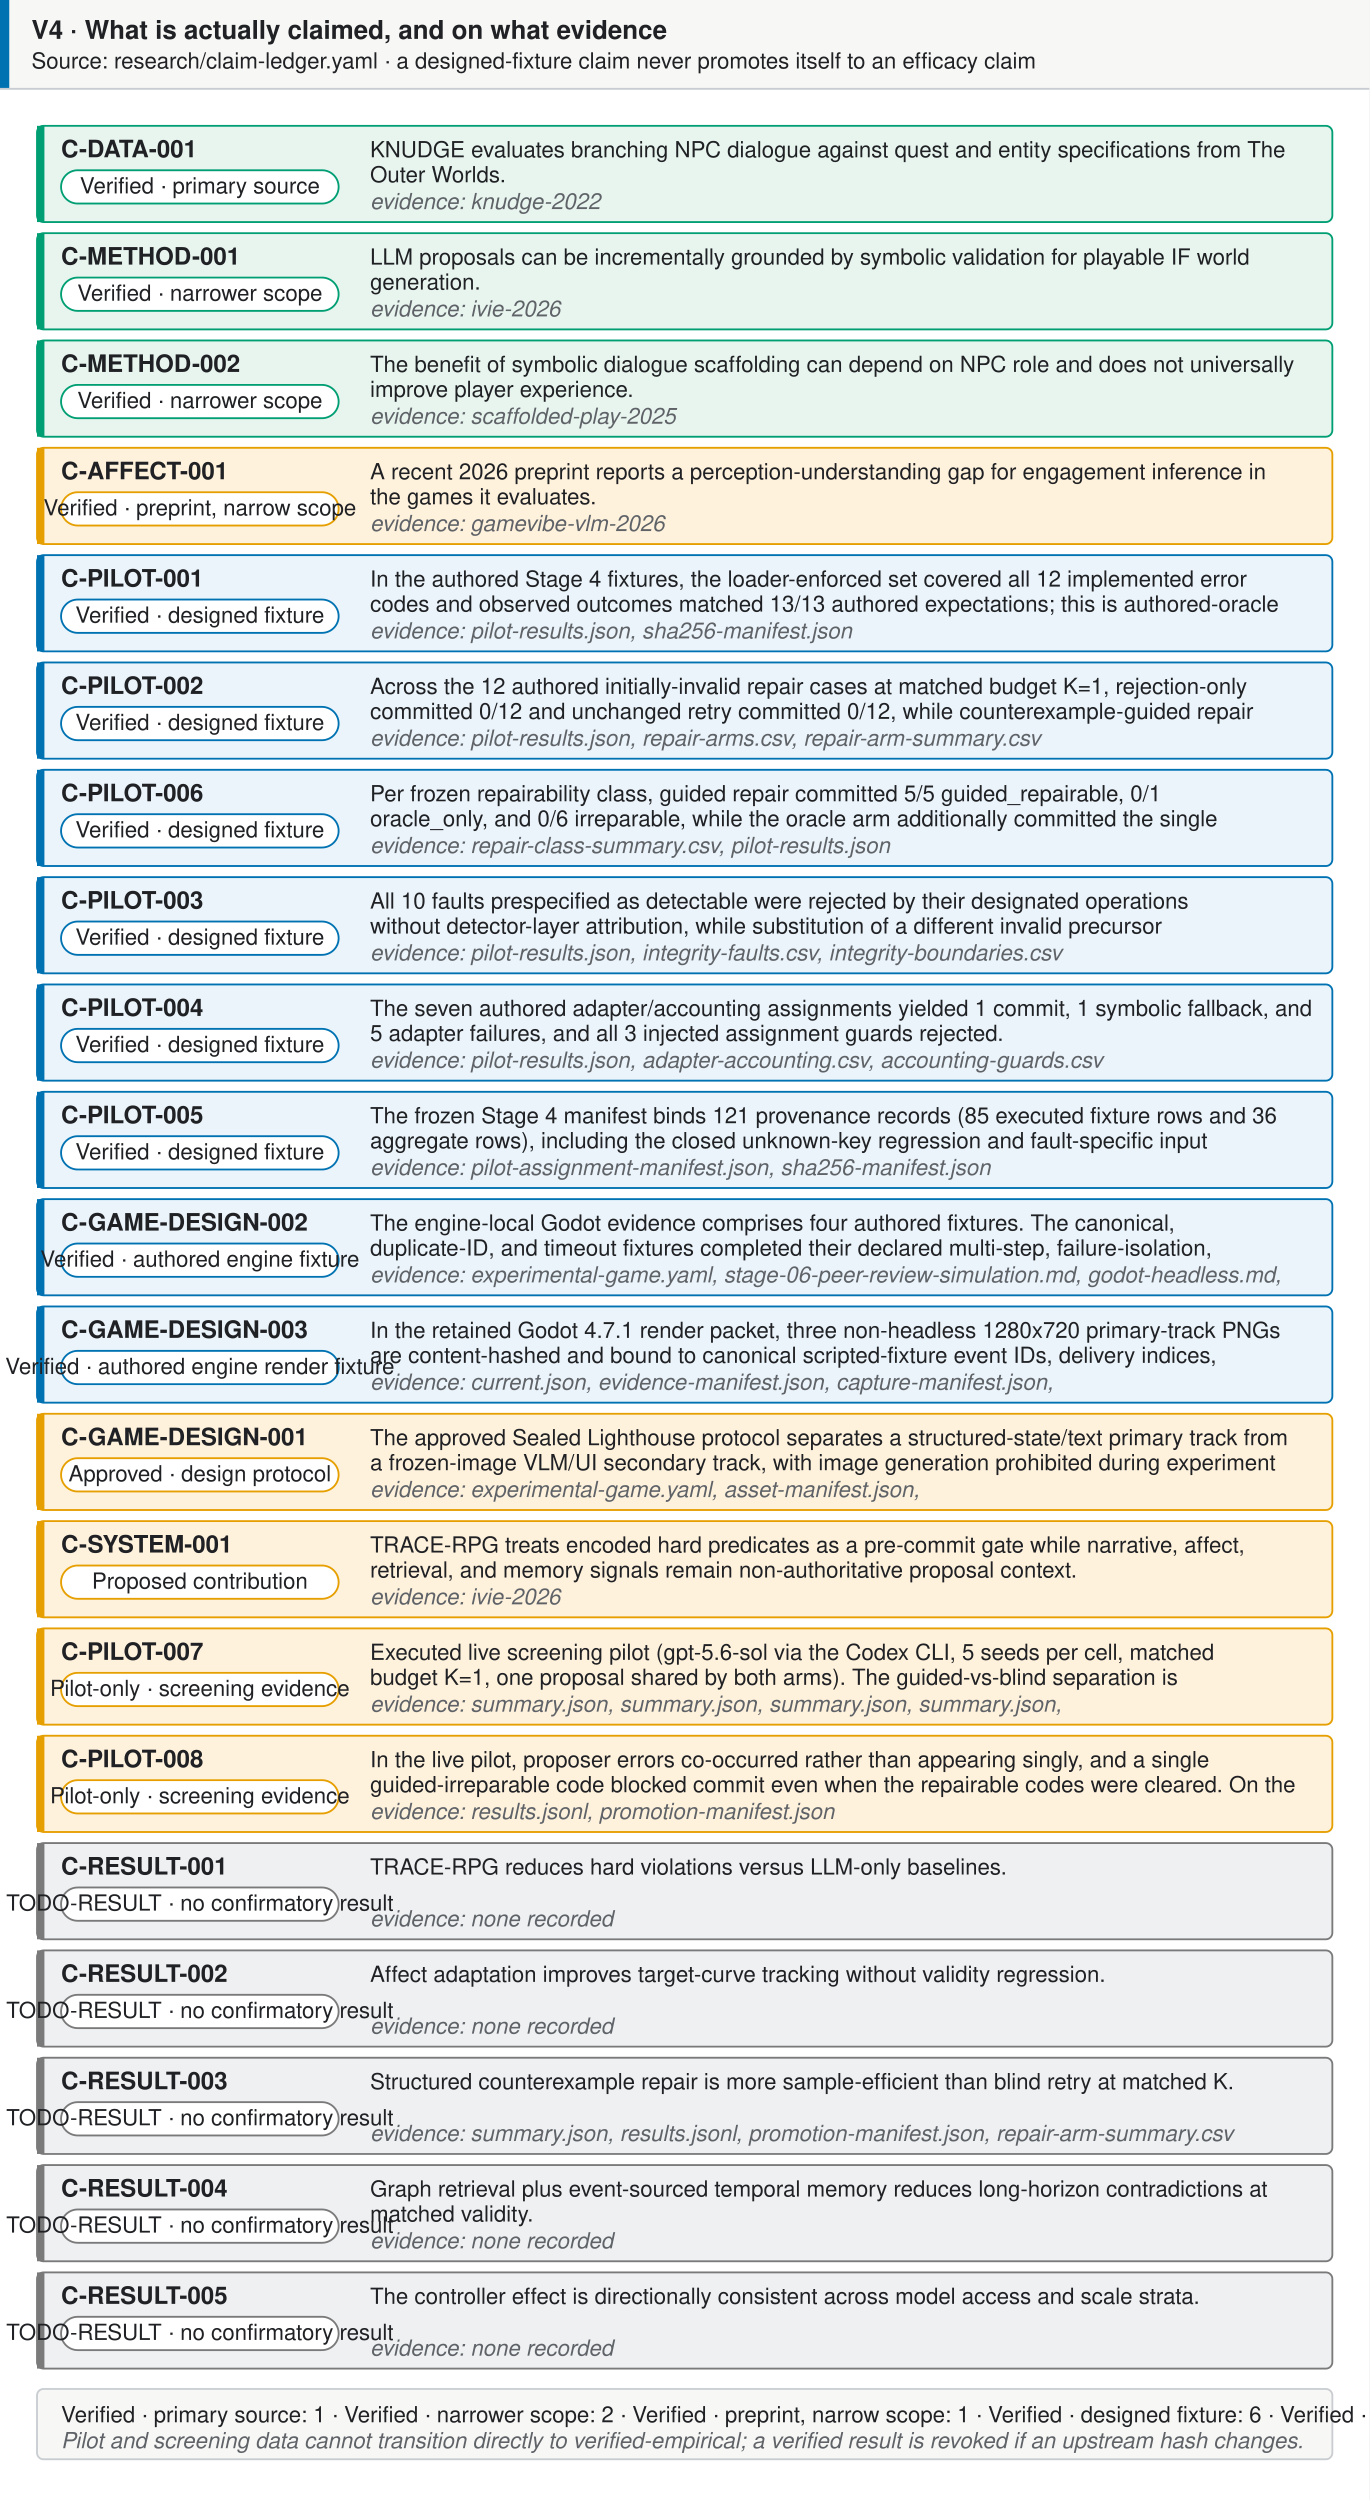
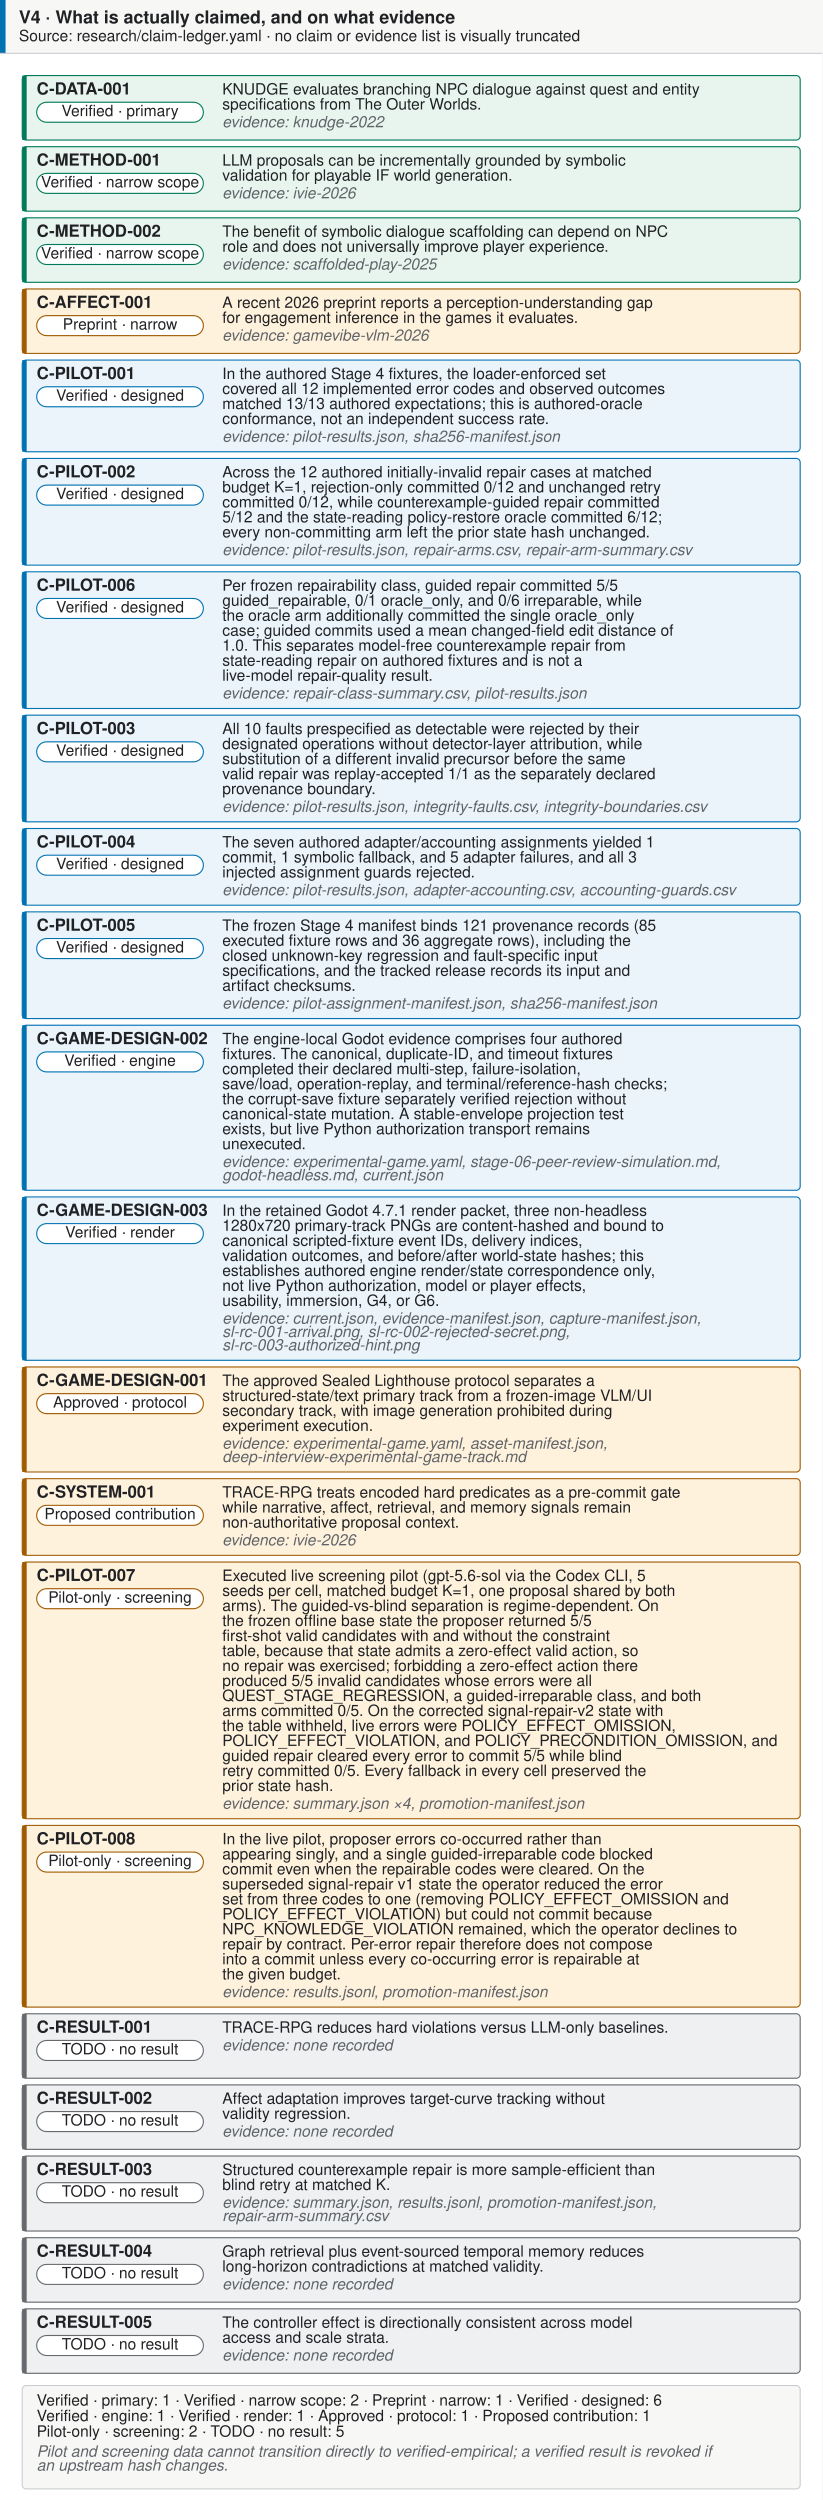
- <svg xmlns="http://www.w3.org/2000/svg" width="1480" height="2702" viewBox="0 0 1480 2702" role="img" aria-labelledby="svg-title svg-desc">
+ <svg xmlns="http://www.w3.org/2000/svg" width="1480" height="4499" viewBox="0 0 1480 4499" role="img" aria-labelledby="svg-title svg-desc">
  <defs>
    <marker id="arrow-blue" markerWidth="10" markerHeight="10" refX="8" refY="3" orient="auto" markerUnits="strokeWidth">
      <path d="M0,0 L0,6 L9,3 z" fill="#0072B2" />
    </marker>
    <marker id="arrow-orange" markerWidth="10" markerHeight="10" refX="8" refY="3" orient="auto" markerUnits="strokeWidth">
-       <path d="M0,0 L0,6 L9,3 z" fill="#E69F00" />
+       <path d="M0,0 L0,6 L9,3 z" fill="#A05A00" />
    </marker>
    <marker id="arrow-green" markerWidth="10" markerHeight="10" refX="8" refY="3" orient="auto" markerUnits="strokeWidth">
-       <path d="M0,0 L0,6 L9,3 z" fill="#009E73" />
+       <path d="M0,0 L0,6 L9,3 z" fill="#007A59" />
    </marker>
    <marker id="arrow-gray" markerWidth="10" markerHeight="10" refX="8" refY="3" orient="auto" markerUnits="strokeWidth">
-       <path d="M0,0 L0,6 L9,3 z" fill="#7A7A7A" />
+       <path d="M0,0 L0,6 L9,3 z" fill="#666A6D" />
    </marker>
    <style>
      text { font-family: Helvetica, Arial, sans-serif; fill: #202124; }
-       .section { font-size: 28px; font-weight: 700; }
-       .box-title { font-size: 26px; font-weight: 700; }
-       .body { font-size: 25px; font-weight: 400; }
-       .small { font-size: 24px; font-weight: 400; }
-       .note { font-size: 24px; font-style: italic; fill: #5F6368; }
-       .arrow-label { font-size: 24px; font-weight: 700; }
+       .section { font-size: 32px; font-weight: 700; }
+       .box-title { font-size: 30px; font-weight: 700; }
+       .body { font-size: 29px; font-weight: 400; }
+       .small { font-size: 28px; font-weight: 400; }
+       .note { font-size: 28px; font-style: italic; fill: #5F6368; }
+       .arrow-label { font-size: 28px; font-weight: 700; }
    </style>
  </defs>
-   <rect x="0" y="0" width="1480" height="2702" fill="#FFFFFF" />
+   <rect x="0" y="0" width="1480" height="4499" fill="#FFFFFF" />
  <rect x="0" y="0" width="1480" height="96" rx="0" fill="#F7F7F5" stroke="#C9CDD1" stroke-width="0" />
  <rect x="0" y="0" width="10" height="96" fill="#0072B2" />
  <text x="34" y="42" class="section" text-anchor="start">V4 · What is actually claimed, and on what evidence</text>
-   <text x="34" y="74" class="small" text-anchor="start" fill="#5F6368">Source: research/claim-ledger.yaml   ·   a designed-fixture claim never promotes itself to an efficacy claim</text>
+   <text x="34" y="74" class="small" text-anchor="start" fill="#5F6368">Source: research/claim-ledger.yaml   ·   no claim or evidence list is visually truncated</text>
  <line class="connector" x1="0" y1="96" x2="1480" y2="96" stroke="#C9CDD1" stroke-width="2" fill="none" />
-   <rect x="40" y="136" width="1400" height="104" rx="7" fill="#E8F5EF" stroke="#009E73" stroke-width="2" />
-   <rect x="40" y="136" width="8" height="104" fill="#009E73" />
+   <rect x="40" y="136" width="1400" height="116" rx="7" fill="#E8F5EF" stroke="#007A59" stroke-width="2" />
+   <rect x="40" y="136" width="8" height="116" fill="#007A59" />
  <text x="66" y="170" class="box-title" text-anchor="start">C-DATA-001</text>
-   <rect x="66" y="184" width="300" height="36" rx="18" fill="#FFFFFF" stroke="#009E73" stroke-width="2" />
-   <text x="216" y="209" class="small" text-anchor="middle">Verified · primary source</text>
-   <text x="400" y="170" class="small" text-anchor="start">KNUDGE evaluates branching NPC dialogue against quest and entity specifications from The</text>
-   <text x="400" y="197" class="small" text-anchor="start">Outer Worlds.</text>
-   <text x="400" y="226" class="note" text-anchor="start">evidence: knudge-2022</text>
-   <rect x="40" y="252" width="1400" height="104" rx="7" fill="#E8F5EF" stroke="#009E73" stroke-width="2" />
-   <rect x="40" y="252" width="8" height="104" fill="#009E73" />
-   <text x="66" y="286" class="box-title" text-anchor="start">C-METHOD-001</text>
-   <rect x="66" y="300" width="300" height="36" rx="18" fill="#FFFFFF" stroke="#009E73" stroke-width="2" />
-   <text x="216" y="325" class="small" text-anchor="middle">Verified · narrower scope</text>
-   <text x="400" y="286" class="small" text-anchor="start">LLM proposals can be incrementally grounded by symbolic validation for playable IF world</text>
-   <text x="400" y="313" class="small" text-anchor="start">generation.</text>
-   <text x="400" y="342" class="note" text-anchor="start">evidence: ivie-2026</text>
-   <rect x="40" y="368" width="1400" height="104" rx="7" fill="#E8F5EF" stroke="#009E73" stroke-width="2" />
-   <rect x="40" y="368" width="8" height="104" fill="#009E73" />
-   <text x="66" y="402" class="box-title" text-anchor="start">C-METHOD-002</text>
-   <rect x="66" y="416" width="300" height="36" rx="18" fill="#FFFFFF" stroke="#009E73" stroke-width="2" />
-   <text x="216" y="441" class="small" text-anchor="middle">Verified · narrower scope</text>
-   <text x="400" y="402" class="small" text-anchor="start">The benefit of symbolic dialogue scaffolding can depend on NPC role and does not universally</text>
-   <text x="400" y="429" class="small" text-anchor="start">improve player experience.</text>
-   <text x="400" y="458" class="note" text-anchor="start">evidence: scaffolded-play-2025</text>
-   <rect x="40" y="484" width="1400" height="104" rx="7" fill="#FFF2DD" stroke="#E69F00" stroke-width="2" />
-   <rect x="40" y="484" width="8" height="104" fill="#E69F00" />
-   <text x="66" y="518" class="box-title" text-anchor="start">C-AFFECT-001</text>
-   <rect x="66" y="532" width="300" height="36" rx="18" fill="#FFFFFF" stroke="#E69F00" stroke-width="2" />
-   <text x="216" y="557" class="small" text-anchor="middle">Verified · preprint, narrow scope</text>
-   <text x="400" y="518" class="small" text-anchor="start">A recent 2026 preprint reports a perception-understanding gap for engagement inference in</text>
-   <text x="400" y="545" class="small" text-anchor="start">the games it evaluates.</text>
-   <text x="400" y="574" class="note" text-anchor="start">evidence: gamevibe-vlm-2026</text>
-   <rect x="40" y="600" width="1400" height="104" rx="7" fill="#EAF4FA" stroke="#0072B2" stroke-width="2" />
-   <rect x="40" y="600" width="8" height="104" fill="#0072B2" />
-   <text x="66" y="634" class="box-title" text-anchor="start">C-PILOT-001</text>
-   <rect x="66" y="648" width="300" height="36" rx="18" fill="#FFFFFF" stroke="#0072B2" stroke-width="2" />
-   <text x="216" y="673" class="small" text-anchor="middle">Verified · designed fixture</text>
-   <text x="400" y="634" class="small" text-anchor="start">In the authored Stage 4 fixtures, the loader-enforced set covered all 12 implemented error</text>
-   <text x="400" y="661" class="small" text-anchor="start">codes and observed outcomes matched 13/13 authored expectations; this is authored-oracle</text>
-   <text x="400" y="690" class="note" text-anchor="start">evidence: pilot-results.json, sha256-manifest.json</text>
-   <rect x="40" y="716" width="1400" height="104" rx="7" fill="#EAF4FA" stroke="#0072B2" stroke-width="2" />
-   <rect x="40" y="716" width="8" height="104" fill="#0072B2" />
-   <text x="66" y="750" class="box-title" text-anchor="start">C-PILOT-002</text>
-   <rect x="66" y="764" width="300" height="36" rx="18" fill="#FFFFFF" stroke="#0072B2" stroke-width="2" />
-   <text x="216" y="789" class="small" text-anchor="middle">Verified · designed fixture</text>
-   <text x="400" y="750" class="small" text-anchor="start">Across the 12 authored initially-invalid repair cases at matched budget K=1, rejection-only</text>
-   <text x="400" y="777" class="small" text-anchor="start">committed 0/12 and unchanged retry committed 0/12, while counterexample-guided repair</text>
-   <text x="400" y="806" class="note" text-anchor="start">evidence: pilot-results.json, repair-arms.csv, repair-arm-summary.csv</text>
-   <rect x="40" y="832" width="1400" height="104" rx="7" fill="#EAF4FA" stroke="#0072B2" stroke-width="2" />
-   <rect x="40" y="832" width="8" height="104" fill="#0072B2" />
-   <text x="66" y="866" class="box-title" text-anchor="start">C-PILOT-006</text>
-   <rect x="66" y="880" width="300" height="36" rx="18" fill="#FFFFFF" stroke="#0072B2" stroke-width="2" />
-   <text x="216" y="905" class="small" text-anchor="middle">Verified · designed fixture</text>
-   <text x="400" y="866" class="small" text-anchor="start">Per frozen repairability class, guided repair committed 5/5 guided_repairable, 0/1</text>
-   <text x="400" y="893" class="small" text-anchor="start">oracle_only, and 0/6 irreparable, while the oracle arm additionally committed the single</text>
-   <text x="400" y="922" class="note" text-anchor="start">evidence: repair-class-summary.csv, pilot-results.json</text>
-   <rect x="40" y="948" width="1400" height="104" rx="7" fill="#EAF4FA" stroke="#0072B2" stroke-width="2" />
-   <rect x="40" y="948" width="8" height="104" fill="#0072B2" />
-   <text x="66" y="982" class="box-title" text-anchor="start">C-PILOT-003</text>
-   <rect x="66" y="996" width="300" height="36" rx="18" fill="#FFFFFF" stroke="#0072B2" stroke-width="2" />
-   <text x="216" y="1021" class="small" text-anchor="middle">Verified · designed fixture</text>
-   <text x="400" y="982" class="small" text-anchor="start">All 10 faults prespecified as detectable were rejected by their designated operations</text>
-   <text x="400" y="1009" class="small" text-anchor="start">without detector-layer attribution, while substitution of a different invalid precursor</text>
-   <text x="400" y="1038" class="note" text-anchor="start">evidence: pilot-results.json, integrity-faults.csv, integrity-boundaries.csv</text>
-   <rect x="40" y="1064" width="1400" height="104" rx="7" fill="#EAF4FA" stroke="#0072B2" stroke-width="2" />
-   <rect x="40" y="1064" width="8" height="104" fill="#0072B2" />
-   <text x="66" y="1098" class="box-title" text-anchor="start">C-PILOT-004</text>
-   <rect x="66" y="1112" width="300" height="36" rx="18" fill="#FFFFFF" stroke="#0072B2" stroke-width="2" />
-   <text x="216" y="1137" class="small" text-anchor="middle">Verified · designed fixture</text>
-   <text x="400" y="1098" class="small" text-anchor="start">The seven authored adapter/accounting assignments yielded 1 commit, 1 symbolic fallback, and</text>
-   <text x="400" y="1125" class="small" text-anchor="start">5 adapter failures, and all 3 injected assignment guards rejected.</text>
-   <text x="400" y="1154" class="note" text-anchor="start">evidence: pilot-results.json, adapter-accounting.csv, accounting-guards.csv</text>
-   <rect x="40" y="1180" width="1400" height="104" rx="7" fill="#EAF4FA" stroke="#0072B2" stroke-width="2" />
-   <rect x="40" y="1180" width="8" height="104" fill="#0072B2" />
-   <text x="66" y="1214" class="box-title" text-anchor="start">C-PILOT-005</text>
-   <rect x="66" y="1228" width="300" height="36" rx="18" fill="#FFFFFF" stroke="#0072B2" stroke-width="2" />
-   <text x="216" y="1253" class="small" text-anchor="middle">Verified · designed fixture</text>
-   <text x="400" y="1214" class="small" text-anchor="start">The frozen Stage 4 manifest binds 121 provenance records (85 executed fixture rows and 36</text>
-   <text x="400" y="1241" class="small" text-anchor="start">aggregate rows), including the closed unknown-key regression and fault-specific input</text>
-   <text x="400" y="1270" class="note" text-anchor="start">evidence: pilot-assignment-manifest.json, sha256-manifest.json</text>
-   <rect x="40" y="1296" width="1400" height="104" rx="7" fill="#EAF4FA" stroke="#0072B2" stroke-width="2" />
-   <rect x="40" y="1296" width="8" height="104" fill="#0072B2" />
-   <text x="66" y="1330" class="box-title" text-anchor="start">C-GAME-DESIGN-002</text>
-   <rect x="66" y="1344" width="300" height="36" rx="18" fill="#FFFFFF" stroke="#0072B2" stroke-width="2" />
-   <text x="216" y="1369" class="small" text-anchor="middle">Verified · authored engine fixture</text>
-   <text x="400" y="1330" class="small" text-anchor="start">The engine-local Godot evidence comprises four authored fixtures. The canonical,</text>
-   <text x="400" y="1357" class="small" text-anchor="start">duplicate-ID, and timeout fixtures completed their declared multi-step, failure-isolation,</text>
-   <text x="400" y="1386" class="note" text-anchor="start">evidence: experimental-game.yaml, stage-06-peer-review-simulation.md, godot-headless.md,</text>
-   <rect x="40" y="1412" width="1400" height="104" rx="7" fill="#EAF4FA" stroke="#0072B2" stroke-width="2" />
-   <rect x="40" y="1412" width="8" height="104" fill="#0072B2" />
-   <text x="66" y="1446" class="box-title" text-anchor="start">C-GAME-DESIGN-003</text>
-   <rect x="66" y="1460" width="300" height="36" rx="18" fill="#FFFFFF" stroke="#0072B2" stroke-width="2" />
-   <text x="216" y="1485" class="small" text-anchor="middle">Verified · authored engine render fixture</text>
-   <text x="400" y="1446" class="small" text-anchor="start">In the retained Godot 4.7.1 render packet, three non-headless 1280x720 primary-track PNGs</text>
-   <text x="400" y="1473" class="small" text-anchor="start">are content-hashed and bound to canonical scripted-fixture event IDs, delivery indices,</text>
-   <text x="400" y="1502" class="note" text-anchor="start">evidence: current.json, evidence-manifest.json, capture-manifest.json,</text>
-   <rect x="40" y="1528" width="1400" height="104" rx="7" fill="#FFF2DD" stroke="#E69F00" stroke-width="2" />
-   <rect x="40" y="1528" width="8" height="104" fill="#E69F00" />
-   <text x="66" y="1562" class="box-title" text-anchor="start">C-GAME-DESIGN-001</text>
-   <rect x="66" y="1576" width="300" height="36" rx="18" fill="#FFFFFF" stroke="#E69F00" stroke-width="2" />
-   <text x="216" y="1601" class="small" text-anchor="middle">Approved · design protocol</text>
-   <text x="400" y="1562" class="small" text-anchor="start">The approved Sealed Lighthouse protocol separates a structured-state/text primary track from</text>
-   <text x="400" y="1589" class="small" text-anchor="start">a frozen-image VLM/UI secondary track, with image generation prohibited during experiment</text>
-   <text x="400" y="1618" class="note" text-anchor="start">evidence: experimental-game.yaml, asset-manifest.json,</text>
-   <rect x="40" y="1644" width="1400" height="104" rx="7" fill="#FFF2DD" stroke="#E69F00" stroke-width="2" />
-   <rect x="40" y="1644" width="8" height="104" fill="#E69F00" />
-   <text x="66" y="1678" class="box-title" text-anchor="start">C-SYSTEM-001</text>
-   <rect x="66" y="1692" width="300" height="36" rx="18" fill="#FFFFFF" stroke="#E69F00" stroke-width="2" />
-   <text x="216" y="1717" class="small" text-anchor="middle">Proposed contribution</text>
-   <text x="400" y="1678" class="small" text-anchor="start">TRACE-RPG treats encoded hard predicates as a pre-commit gate while narrative, affect,</text>
-   <text x="400" y="1705" class="small" text-anchor="start">retrieval, and memory signals remain non-authoritative proposal context.</text>
-   <text x="400" y="1734" class="note" text-anchor="start">evidence: ivie-2026</text>
-   <rect x="40" y="1760" width="1400" height="104" rx="7" fill="#FFF2DD" stroke="#E69F00" stroke-width="2" />
-   <rect x="40" y="1760" width="8" height="104" fill="#E69F00" />
-   <text x="66" y="1794" class="box-title" text-anchor="start">C-PILOT-007</text>
-   <rect x="66" y="1808" width="300" height="36" rx="18" fill="#FFFFFF" stroke="#E69F00" stroke-width="2" />
-   <text x="216" y="1833" class="small" text-anchor="middle">Pilot-only · screening evidence</text>
-   <text x="400" y="1794" class="small" text-anchor="start">Executed live screening pilot (gpt-5.6-sol via the Codex CLI, 5 seeds per cell, matched</text>
-   <text x="400" y="1821" class="small" text-anchor="start">budget K=1, one proposal shared by both arms). The guided-vs-blind separation is</text>
-   <text x="400" y="1850" class="note" text-anchor="start">evidence: summary.json, summary.json, summary.json, summary.json,</text>
-   <rect x="40" y="1876" width="1400" height="104" rx="7" fill="#FFF2DD" stroke="#E69F00" stroke-width="2" />
-   <rect x="40" y="1876" width="8" height="104" fill="#E69F00" />
-   <text x="66" y="1910" class="box-title" text-anchor="start">C-PILOT-008</text>
-   <rect x="66" y="1924" width="300" height="36" rx="18" fill="#FFFFFF" stroke="#E69F00" stroke-width="2" />
-   <text x="216" y="1949" class="small" text-anchor="middle">Pilot-only · screening evidence</text>
-   <text x="400" y="1910" class="small" text-anchor="start">In the live pilot, proposer errors co-occurred rather than appearing singly, and a single</text>
-   <text x="400" y="1937" class="small" text-anchor="start">guided-irreparable code blocked commit even when the repairable codes were cleared. On the</text>
-   <text x="400" y="1966" class="note" text-anchor="start">evidence: results.jsonl, promotion-manifest.json</text>
-   <rect x="40" y="1992" width="1400" height="104" rx="7" fill="#EEF0F2" stroke="#7A7A7A" stroke-width="2" />
-   <rect x="40" y="1992" width="8" height="104" fill="#7A7A7A" />
-   <text x="66" y="2026" class="box-title" text-anchor="start">C-RESULT-001</text>
-   <rect x="66" y="2040" width="300" height="36" rx="18" fill="#FFFFFF" stroke="#7A7A7A" stroke-width="2" />
-   <text x="216" y="2065" class="small" text-anchor="middle">TODO-RESULT · no confirmatory result</text>
-   <text x="400" y="2026" class="small" text-anchor="start">TRACE-RPG reduces hard violations versus LLM-only baselines.</text>
-   <text x="400" y="2082" class="note" text-anchor="start">evidence: none recorded</text>
-   <rect x="40" y="2108" width="1400" height="104" rx="7" fill="#EEF0F2" stroke="#7A7A7A" stroke-width="2" />
-   <rect x="40" y="2108" width="8" height="104" fill="#7A7A7A" />
-   <text x="66" y="2142" class="box-title" text-anchor="start">C-RESULT-002</text>
-   <rect x="66" y="2156" width="300" height="36" rx="18" fill="#FFFFFF" stroke="#7A7A7A" stroke-width="2" />
-   <text x="216" y="2181" class="small" text-anchor="middle">TODO-RESULT · no confirmatory result</text>
-   <text x="400" y="2142" class="small" text-anchor="start">Affect adaptation improves target-curve tracking without validity regression.</text>
-   <text x="400" y="2198" class="note" text-anchor="start">evidence: none recorded</text>
-   <rect x="40" y="2224" width="1400" height="104" rx="7" fill="#EEF0F2" stroke="#7A7A7A" stroke-width="2" />
-   <rect x="40" y="2224" width="8" height="104" fill="#7A7A7A" />
-   <text x="66" y="2258" class="box-title" text-anchor="start">C-RESULT-003</text>
-   <rect x="66" y="2272" width="300" height="36" rx="18" fill="#FFFFFF" stroke="#7A7A7A" stroke-width="2" />
-   <text x="216" y="2297" class="small" text-anchor="middle">TODO-RESULT · no confirmatory result</text>
-   <text x="400" y="2258" class="small" text-anchor="start">Structured counterexample repair is more sample-efficient than blind retry at matched K.</text>
-   <text x="400" y="2314" class="note" text-anchor="start">evidence: summary.json, results.jsonl, promotion-manifest.json, repair-arm-summary.csv</text>
-   <rect x="40" y="2340" width="1400" height="104" rx="7" fill="#EEF0F2" stroke="#7A7A7A" stroke-width="2" />
-   <rect x="40" y="2340" width="8" height="104" fill="#7A7A7A" />
-   <text x="66" y="2374" class="box-title" text-anchor="start">C-RESULT-004</text>
-   <rect x="66" y="2388" width="300" height="36" rx="18" fill="#FFFFFF" stroke="#7A7A7A" stroke-width="2" />
-   <text x="216" y="2413" class="small" text-anchor="middle">TODO-RESULT · no confirmatory result</text>
-   <text x="400" y="2374" class="small" text-anchor="start">Graph retrieval plus event-sourced temporal memory reduces long-horizon contradictions at</text>
-   <text x="400" y="2401" class="small" text-anchor="start">matched validity.</text>
-   <text x="400" y="2430" class="note" text-anchor="start">evidence: none recorded</text>
-   <rect x="40" y="2456" width="1400" height="104" rx="7" fill="#EEF0F2" stroke="#7A7A7A" stroke-width="2" />
-   <rect x="40" y="2456" width="8" height="104" fill="#7A7A7A" />
-   <text x="66" y="2490" class="box-title" text-anchor="start">C-RESULT-005</text>
-   <rect x="66" y="2504" width="300" height="36" rx="18" fill="#FFFFFF" stroke="#7A7A7A" stroke-width="2" />
-   <text x="216" y="2529" class="small" text-anchor="middle">TODO-RESULT · no confirmatory result</text>
-   <text x="400" y="2490" class="small" text-anchor="start">The controller effect is directionally consistent across model access and scale strata.</text>
-   <text x="400" y="2546" class="note" text-anchor="start">evidence: none recorded</text>
-   <rect x="40" y="2582" width="1400" height="76" rx="7" fill="#F7F7F5" stroke="#C9CDD1" stroke-width="2" />
-   <text x="66" y="2618" class="small" text-anchor="start">Verified · primary source: 1   ·   Verified · narrower scope: 2   ·   Verified · preprint, narrow scope: 1   ·   Verified · designed fixture: 6   ·   Verified · authored engine fixture: 1   ·   Verified · authored engine render fixture: 1   ·   Approved · design protocol: 1   ·   Proposed contribution: 1   ·   Pilot-only · screening evidence: 2   ·   TODO-RESULT · no confirmatory result: 5</text>
-   <text x="66" y="2646" class="note" text-anchor="start">Pilot and screening data cannot transition directly to verified-empirical; a verified result is revoked if an upstream hash changes.</text>
+   <rect x="66" y="184" width="300" height="36" rx="18" fill="#FFFFFF" stroke="#007A59" stroke-width="2" />
+   <text x="216" y="209" class="small" text-anchor="middle">Verified · primary</text>
+   <text x="400" y="170" class="small" text-anchor="start">KNUDGE evaluates branching NPC dialogue against quest and entity</text>
+   <text x="400" y="197" class="small" text-anchor="start">specifications from The Outer Worlds.</text>
+   <text x="400" y="229" class="note" text-anchor="start">evidence: knudge-2022</text>
+   <rect x="40" y="264" width="1400" height="116" rx="7" fill="#E8F5EF" stroke="#007A59" stroke-width="2" />
+   <rect x="40" y="264" width="8" height="116" fill="#007A59" />
+   <text x="66" y="298" class="box-title" text-anchor="start">C-METHOD-001</text>
+   <rect x="66" y="312" width="300" height="36" rx="18" fill="#FFFFFF" stroke="#007A59" stroke-width="2" />
+   <text x="216" y="337" class="small" text-anchor="middle">Verified · narrow scope</text>
+   <text x="400" y="298" class="small" text-anchor="start">LLM proposals can be incrementally grounded by symbolic</text>
+   <text x="400" y="325" class="small" text-anchor="start">validation for playable IF world generation.</text>
+   <text x="400" y="357" class="note" text-anchor="start">evidence: ivie-2026</text>
+   <rect x="40" y="392" width="1400" height="116" rx="7" fill="#E8F5EF" stroke="#007A59" stroke-width="2" />
+   <rect x="40" y="392" width="8" height="116" fill="#007A59" />
+   <text x="66" y="426" class="box-title" text-anchor="start">C-METHOD-002</text>
+   <rect x="66" y="440" width="300" height="36" rx="18" fill="#FFFFFF" stroke="#007A59" stroke-width="2" />
+   <text x="216" y="465" class="small" text-anchor="middle">Verified · narrow scope</text>
+   <text x="400" y="426" class="small" text-anchor="start">The benefit of symbolic dialogue scaffolding can depend on NPC</text>
+   <text x="400" y="453" class="small" text-anchor="start">role and does not universally improve player experience.</text>
+   <text x="400" y="485" class="note" text-anchor="start">evidence: scaffolded-play-2025</text>
+   <rect x="40" y="520" width="1400" height="116" rx="7" fill="#FFF2DD" stroke="#A05A00" stroke-width="2" />
+   <rect x="40" y="520" width="8" height="116" fill="#A05A00" />
+   <text x="66" y="554" class="box-title" text-anchor="start">C-AFFECT-001</text>
+   <rect x="66" y="568" width="300" height="36" rx="18" fill="#FFFFFF" stroke="#A05A00" stroke-width="2" />
+   <text x="216" y="593" class="small" text-anchor="middle">Preprint · narrow</text>
+   <text x="400" y="554" class="small" text-anchor="start">A recent 2026 preprint reports a perception-understanding gap</text>
+   <text x="400" y="581" class="small" text-anchor="start">for engagement inference in the games it evaluates.</text>
+   <text x="400" y="613" class="note" text-anchor="start">evidence: gamevibe-vlm-2026</text>
+   <rect x="40" y="648" width="1400" height="165" rx="7" fill="#EAF4FA" stroke="#0072B2" stroke-width="2" />
+   <rect x="40" y="648" width="8" height="165" fill="#0072B2" />
+   <text x="66" y="682" class="box-title" text-anchor="start">C-PILOT-001</text>
+   <rect x="66" y="696" width="300" height="36" rx="18" fill="#FFFFFF" stroke="#0072B2" stroke-width="2" />
+   <text x="216" y="721" class="small" text-anchor="middle">Verified · designed</text>
+   <text x="400" y="682" class="small" text-anchor="start">In the authored Stage 4 fixtures, the loader-enforced set</text>
+   <text x="400" y="709" class="small" text-anchor="start">covered all 12 implemented error codes and observed outcomes</text>
+   <text x="400" y="736" class="small" text-anchor="start">matched 13/13 authored expectations; this is authored-oracle</text>
+   <text x="400" y="763" class="small" text-anchor="start">conformance, not an independent success rate.</text>
+   <text x="400" y="795" class="note" text-anchor="start">evidence: pilot-results.json, sha256-manifest.json</text>
+   <rect x="40" y="825" width="1400" height="192" rx="7" fill="#EAF4FA" stroke="#0072B2" stroke-width="2" />
+   <rect x="40" y="825" width="8" height="192" fill="#0072B2" />
+   <text x="66" y="859" class="box-title" text-anchor="start">C-PILOT-002</text>
+   <rect x="66" y="873" width="300" height="36" rx="18" fill="#FFFFFF" stroke="#0072B2" stroke-width="2" />
+   <text x="216" y="898" class="small" text-anchor="middle">Verified · designed</text>
+   <text x="400" y="859" class="small" text-anchor="start">Across the 12 authored initially-invalid repair cases at matched</text>
+   <text x="400" y="886" class="small" text-anchor="start">budget K=1, rejection-only committed 0/12 and unchanged retry</text>
+   <text x="400" y="913" class="small" text-anchor="start">committed 0/12, while counterexample-guided repair committed</text>
+   <text x="400" y="940" class="small" text-anchor="start">5/12 and the state-reading policy-restore oracle committed 6/12;</text>
+   <text x="400" y="967" class="small" text-anchor="start">every non-committing arm left the prior state hash unchanged.</text>
+   <text x="400" y="999" class="note" text-anchor="start">evidence: pilot-results.json, repair-arms.csv, repair-arm-summary.csv</text>
+   <rect x="40" y="1029" width="1400" height="246" rx="7" fill="#EAF4FA" stroke="#0072B2" stroke-width="2" />
+   <rect x="40" y="1029" width="8" height="246" fill="#0072B2" />
+   <text x="66" y="1063" class="box-title" text-anchor="start">C-PILOT-006</text>
+   <rect x="66" y="1077" width="300" height="36" rx="18" fill="#FFFFFF" stroke="#0072B2" stroke-width="2" />
+   <text x="216" y="1102" class="small" text-anchor="middle">Verified · designed</text>
+   <text x="400" y="1063" class="small" text-anchor="start">Per frozen repairability class, guided repair committed 5/5</text>
+   <text x="400" y="1090" class="small" text-anchor="start">guided_repairable, 0/1 oracle_only, and 0/6 irreparable, while</text>
+   <text x="400" y="1117" class="small" text-anchor="start">the oracle arm additionally committed the single oracle_only</text>
+   <text x="400" y="1144" class="small" text-anchor="start">case; guided commits used a mean changed-field edit distance of</text>
+   <text x="400" y="1171" class="small" text-anchor="start">1.0. This separates model-free counterexample repair from</text>
+   <text x="400" y="1198" class="small" text-anchor="start">state-reading repair on authored fixtures and is not a</text>
+   <text x="400" y="1225" class="small" text-anchor="start">live-model repair-quality result.</text>
+   <text x="400" y="1257" class="note" text-anchor="start">evidence: repair-class-summary.csv, pilot-results.json</text>
+   <rect x="40" y="1287" width="1400" height="192" rx="7" fill="#EAF4FA" stroke="#0072B2" stroke-width="2" />
+   <rect x="40" y="1287" width="8" height="192" fill="#0072B2" />
+   <text x="66" y="1321" class="box-title" text-anchor="start">C-PILOT-003</text>
+   <rect x="66" y="1335" width="300" height="36" rx="18" fill="#FFFFFF" stroke="#0072B2" stroke-width="2" />
+   <text x="216" y="1360" class="small" text-anchor="middle">Verified · designed</text>
+   <text x="400" y="1321" class="small" text-anchor="start">All 10 faults prespecified as detectable were rejected by their</text>
+   <text x="400" y="1348" class="small" text-anchor="start">designated operations without detector-layer attribution, while</text>
+   <text x="400" y="1375" class="small" text-anchor="start">substitution of a different invalid precursor before the same</text>
+   <text x="400" y="1402" class="small" text-anchor="start">valid repair was replay-accepted 1/1 as the separately declared</text>
+   <text x="400" y="1429" class="small" text-anchor="start">provenance boundary.</text>
+   <text x="400" y="1461" class="note" text-anchor="start">evidence: pilot-results.json, integrity-faults.csv, integrity-boundaries.csv</text>
+   <rect x="40" y="1491" width="1400" height="138" rx="7" fill="#EAF4FA" stroke="#0072B2" stroke-width="2" />
+   <rect x="40" y="1491" width="8" height="138" fill="#0072B2" />
+   <text x="66" y="1525" class="box-title" text-anchor="start">C-PILOT-004</text>
+   <rect x="66" y="1539" width="300" height="36" rx="18" fill="#FFFFFF" stroke="#0072B2" stroke-width="2" />
+   <text x="216" y="1564" class="small" text-anchor="middle">Verified · designed</text>
+   <text x="400" y="1525" class="small" text-anchor="start">The seven authored adapter/accounting assignments yielded 1</text>
+   <text x="400" y="1552" class="small" text-anchor="start">commit, 1 symbolic fallback, and 5 adapter failures, and all 3</text>
+   <text x="400" y="1579" class="small" text-anchor="start">injected assignment guards rejected.</text>
+   <text x="400" y="1611" class="note" text-anchor="start">evidence: pilot-results.json, adapter-accounting.csv, accounting-guards.csv</text>
+   <rect x="40" y="1641" width="1400" height="192" rx="7" fill="#EAF4FA" stroke="#0072B2" stroke-width="2" />
+   <rect x="40" y="1641" width="8" height="192" fill="#0072B2" />
+   <text x="66" y="1675" class="box-title" text-anchor="start">C-PILOT-005</text>
+   <rect x="66" y="1689" width="300" height="36" rx="18" fill="#FFFFFF" stroke="#0072B2" stroke-width="2" />
+   <text x="216" y="1714" class="small" text-anchor="middle">Verified · designed</text>
+   <text x="400" y="1675" class="small" text-anchor="start">The frozen Stage 4 manifest binds 121 provenance records (85</text>
+   <text x="400" y="1702" class="small" text-anchor="start">executed fixture rows and 36 aggregate rows), including the</text>
+   <text x="400" y="1729" class="small" text-anchor="start">closed unknown-key regression and fault-specific input</text>
+   <text x="400" y="1756" class="small" text-anchor="start">specifications, and the tracked release records its input and</text>
+   <text x="400" y="1783" class="small" text-anchor="start">artifact checksums.</text>
+   <text x="400" y="1815" class="note" text-anchor="start">evidence: pilot-assignment-manifest.json, sha256-manifest.json</text>
+   <rect x="40" y="1845" width="1400" height="297" rx="7" fill="#EAF4FA" stroke="#0072B2" stroke-width="2" />
+   <rect x="40" y="1845" width="8" height="297" fill="#0072B2" />
+   <text x="66" y="1879" class="box-title" text-anchor="start">C-GAME-DESIGN-002</text>
+   <rect x="66" y="1893" width="300" height="36" rx="18" fill="#FFFFFF" stroke="#0072B2" stroke-width="2" />
+   <text x="216" y="1918" class="small" text-anchor="middle">Verified · engine</text>
+   <text x="400" y="1879" class="small" text-anchor="start">The engine-local Godot evidence comprises four authored</text>
+   <text x="400" y="1906" class="small" text-anchor="start">fixtures. The canonical, duplicate-ID, and timeout fixtures</text>
+   <text x="400" y="1933" class="small" text-anchor="start">completed their declared multi-step, failure-isolation,</text>
+   <text x="400" y="1960" class="small" text-anchor="start">save/load, operation-replay, and terminal/reference-hash checks;</text>
+   <text x="400" y="1987" class="small" text-anchor="start">the corrupt-save fixture separately verified rejection without</text>
+   <text x="400" y="2014" class="small" text-anchor="start">canonical-state mutation. A stable-envelope projection test</text>
+   <text x="400" y="2041" class="small" text-anchor="start">exists, but live Python authorization transport remains</text>
+   <text x="400" y="2068" class="small" text-anchor="start">unexecuted.</text>
+   <text x="400" y="2100" class="note" text-anchor="start">evidence: experimental-game.yaml, stage-06-peer-review-simulation.md,</text>
+   <text x="400" y="2124" class="note" text-anchor="start">godot-headless.md, current.json</text>
+   <rect x="40" y="2154" width="1400" height="294" rx="7" fill="#EAF4FA" stroke="#0072B2" stroke-width="2" />
+   <rect x="40" y="2154" width="8" height="294" fill="#0072B2" />
+   <text x="66" y="2188" class="box-title" text-anchor="start">C-GAME-DESIGN-003</text>
+   <rect x="66" y="2202" width="300" height="36" rx="18" fill="#FFFFFF" stroke="#0072B2" stroke-width="2" />
+   <text x="216" y="2227" class="small" text-anchor="middle">Verified · render</text>
+   <text x="400" y="2188" class="small" text-anchor="start">In the retained Godot 4.7.1 render packet, three non-headless</text>
+   <text x="400" y="2215" class="small" text-anchor="start">1280x720 primary-track PNGs are content-hashed and bound to</text>
+   <text x="400" y="2242" class="small" text-anchor="start">canonical scripted-fixture event IDs, delivery indices,</text>
+   <text x="400" y="2269" class="small" text-anchor="start">validation outcomes, and before/after world-state hashes; this</text>
+   <text x="400" y="2296" class="small" text-anchor="start">establishes authored engine render/state correspondence only,</text>
+   <text x="400" y="2323" class="small" text-anchor="start">not live Python authorization, model or player effects,</text>
+   <text x="400" y="2350" class="small" text-anchor="start">usability, immersion, G4, or G6.</text>
+   <text x="400" y="2382" class="note" text-anchor="start">evidence: current.json, evidence-manifest.json, capture-manifest.json,</text>
+   <text x="400" y="2406" class="note" text-anchor="start">sl-rc-001-arrival.png, sl-rc-002-rejected-secret.png,</text>
+   <text x="400" y="2430" class="note" text-anchor="start">sl-rc-003-authorized-hint.png</text>
+   <rect x="40" y="2460" width="1400" height="189" rx="7" fill="#FFF2DD" stroke="#A05A00" stroke-width="2" />
+   <rect x="40" y="2460" width="8" height="189" fill="#A05A00" />
+   <text x="66" y="2494" class="box-title" text-anchor="start">C-GAME-DESIGN-001</text>
+   <rect x="66" y="2508" width="300" height="36" rx="18" fill="#FFFFFF" stroke="#A05A00" stroke-width="2" />
+   <text x="216" y="2533" class="small" text-anchor="middle">Approved · protocol</text>
+   <text x="400" y="2494" class="small" text-anchor="start">The approved Sealed Lighthouse protocol separates a</text>
+   <text x="400" y="2521" class="small" text-anchor="start">structured-state/text primary track from a frozen-image VLM/UI</text>
+   <text x="400" y="2548" class="small" text-anchor="start">secondary track, with image generation prohibited during</text>
+   <text x="400" y="2575" class="small" text-anchor="start">experiment execution.</text>
+   <text x="400" y="2607" class="note" text-anchor="start">evidence: experimental-game.yaml, asset-manifest.json,</text>
+   <text x="400" y="2631" class="note" text-anchor="start">deep-interview-experimental-game-track.md</text>
+   <rect x="40" y="2661" width="1400" height="138" rx="7" fill="#FFF2DD" stroke="#A05A00" stroke-width="2" />
+   <rect x="40" y="2661" width="8" height="138" fill="#A05A00" />
+   <text x="66" y="2695" class="box-title" text-anchor="start">C-SYSTEM-001</text>
+   <rect x="66" y="2709" width="300" height="36" rx="18" fill="#FFFFFF" stroke="#A05A00" stroke-width="2" />
+   <text x="216" y="2734" class="small" text-anchor="middle">Proposed contribution</text>
+   <text x="400" y="2695" class="small" text-anchor="start">TRACE-RPG treats encoded hard predicates as a pre-commit gate</text>
+   <text x="400" y="2722" class="small" text-anchor="start">while narrative, affect, retrieval, and memory signals remain</text>
+   <text x="400" y="2749" class="small" text-anchor="start">non-authoritative proposal context.</text>
+   <text x="400" y="2781" class="note" text-anchor="start">evidence: ivie-2026</text>
+   <rect x="40" y="2811" width="1400" height="462" rx="7" fill="#FFF2DD" stroke="#A05A00" stroke-width="2" />
+   <rect x="40" y="2811" width="8" height="462" fill="#A05A00" />
+   <text x="66" y="2845" class="box-title" text-anchor="start">C-PILOT-007</text>
+   <rect x="66" y="2859" width="300" height="36" rx="18" fill="#FFFFFF" stroke="#A05A00" stroke-width="2" />
+   <text x="216" y="2884" class="small" text-anchor="middle">Pilot-only · screening</text>
+   <text x="400" y="2845" class="small" text-anchor="start">Executed live screening pilot (gpt-5.6-sol via the Codex CLI, 5</text>
+   <text x="400" y="2872" class="small" text-anchor="start">seeds per cell, matched budget K=1, one proposal shared by both</text>
+   <text x="400" y="2899" class="small" text-anchor="start">arms). The guided-vs-blind separation is regime-dependent. On</text>
+   <text x="400" y="2926" class="small" text-anchor="start">the frozen offline base state the proposer returned 5/5</text>
+   <text x="400" y="2953" class="small" text-anchor="start">first-shot valid candidates with and without the constraint</text>
+   <text x="400" y="2980" class="small" text-anchor="start">table, because that state admits a zero-effect valid action, so</text>
+   <text x="400" y="3007" class="small" text-anchor="start">no repair was exercised; forbidding a zero-effect action there</text>
+   <text x="400" y="3034" class="small" text-anchor="start">produced 5/5 invalid candidates whose errors were all</text>
+   <text x="400" y="3061" class="small" text-anchor="start">QUEST_STAGE_REGRESSION, a guided-irreparable class, and both</text>
+   <text x="400" y="3088" class="small" text-anchor="start">arms committed 0/5. On the corrected signal-repair-v2 state with</text>
+   <text x="400" y="3115" class="small" text-anchor="start">the table withheld, live errors were POLICY_EFFECT_OMISSION,</text>
+   <text x="400" y="3142" class="small" text-anchor="start">POLICY_EFFECT_VIOLATION, and POLICY_PRECONDITION_OMISSION, and</text>
+   <text x="400" y="3169" class="small" text-anchor="start">guided repair cleared every error to commit 5/5 while blind</text>
+   <text x="400" y="3196" class="small" text-anchor="start">retry committed 0/5. Every fallback in every cell preserved the</text>
+   <text x="400" y="3223" class="small" text-anchor="start">prior state hash.</text>
+   <text x="400" y="3255" class="note" text-anchor="start">evidence: summary.json ×4, promotion-manifest.json</text>
+   <rect x="40" y="3285" width="1400" height="327" rx="7" fill="#FFF2DD" stroke="#A05A00" stroke-width="2" />
+   <rect x="40" y="3285" width="8" height="327" fill="#A05A00" />
+   <text x="66" y="3319" class="box-title" text-anchor="start">C-PILOT-008</text>
+   <rect x="66" y="3333" width="300" height="36" rx="18" fill="#FFFFFF" stroke="#A05A00" stroke-width="2" />
+   <text x="216" y="3358" class="small" text-anchor="middle">Pilot-only · screening</text>
+   <text x="400" y="3319" class="small" text-anchor="start">In the live pilot, proposer errors co-occurred rather than</text>
+   <text x="400" y="3346" class="small" text-anchor="start">appearing singly, and a single guided-irreparable code blocked</text>
+   <text x="400" y="3373" class="small" text-anchor="start">commit even when the repairable codes were cleared. On the</text>
+   <text x="400" y="3400" class="small" text-anchor="start">superseded signal-repair v1 state the operator reduced the error</text>
+   <text x="400" y="3427" class="small" text-anchor="start">set from three codes to one (removing POLICY_EFFECT_OMISSION and</text>
+   <text x="400" y="3454" class="small" text-anchor="start">POLICY_EFFECT_VIOLATION) but could not commit because</text>
+   <text x="400" y="3481" class="small" text-anchor="start">NPC_KNOWLEDGE_VIOLATION remained, which the operator declines to</text>
+   <text x="400" y="3508" class="small" text-anchor="start">repair by contract. Per-error repair therefore does not compose</text>
+   <text x="400" y="3535" class="small" text-anchor="start">into a commit unless every co-occurring error is repairable at</text>
+   <text x="400" y="3562" class="small" text-anchor="start">the given budget.</text>
+   <text x="400" y="3594" class="note" text-anchor="start">evidence: results.jsonl, promotion-manifest.json</text>
+   <rect x="40" y="3624" width="1400" height="116" rx="7" fill="#EEF0F2" stroke="#666A6D" stroke-width="2" />
+   <rect x="40" y="3624" width="8" height="116" fill="#666A6D" />
+   <text x="66" y="3658" class="box-title" text-anchor="start">C-RESULT-001</text>
+   <rect x="66" y="3672" width="300" height="36" rx="18" fill="#FFFFFF" stroke="#666A6D" stroke-width="2" />
+   <text x="216" y="3697" class="small" text-anchor="middle">TODO · no result</text>
+   <text x="400" y="3658" class="small" text-anchor="start">TRACE-RPG reduces hard violations versus LLM-only baselines.</text>
+   <text x="400" y="3690" class="note" text-anchor="start">evidence: none recorded</text>
+   <rect x="40" y="3752" width="1400" height="116" rx="7" fill="#EEF0F2" stroke="#666A6D" stroke-width="2" />
+   <rect x="40" y="3752" width="8" height="116" fill="#666A6D" />
+   <text x="66" y="3786" class="box-title" text-anchor="start">C-RESULT-002</text>
+   <rect x="66" y="3800" width="300" height="36" rx="18" fill="#FFFFFF" stroke="#666A6D" stroke-width="2" />
+   <text x="216" y="3825" class="small" text-anchor="middle">TODO · no result</text>
+   <text x="400" y="3786" class="small" text-anchor="start">Affect adaptation improves target-curve tracking without</text>
+   <text x="400" y="3813" class="small" text-anchor="start">validity regression.</text>
+   <text x="400" y="3845" class="note" text-anchor="start">evidence: none recorded</text>
+   <rect x="40" y="3880" width="1400" height="135" rx="7" fill="#EEF0F2" stroke="#666A6D" stroke-width="2" />
+   <rect x="40" y="3880" width="8" height="135" fill="#666A6D" />
+   <text x="66" y="3914" class="box-title" text-anchor="start">C-RESULT-003</text>
+   <rect x="66" y="3928" width="300" height="36" rx="18" fill="#FFFFFF" stroke="#666A6D" stroke-width="2" />
+   <text x="216" y="3953" class="small" text-anchor="middle">TODO · no result</text>
+   <text x="400" y="3914" class="small" text-anchor="start">Structured counterexample repair is more sample-efficient than</text>
+   <text x="400" y="3941" class="small" text-anchor="start">blind retry at matched K.</text>
+   <text x="400" y="3973" class="note" text-anchor="start">evidence: summary.json, results.jsonl, promotion-manifest.json,</text>
+   <text x="400" y="3997" class="note" text-anchor="start">repair-arm-summary.csv</text>
+   <rect x="40" y="4027" width="1400" height="116" rx="7" fill="#EEF0F2" stroke="#666A6D" stroke-width="2" />
+   <rect x="40" y="4027" width="8" height="116" fill="#666A6D" />
+   <text x="66" y="4061" class="box-title" text-anchor="start">C-RESULT-004</text>
+   <rect x="66" y="4075" width="300" height="36" rx="18" fill="#FFFFFF" stroke="#666A6D" stroke-width="2" />
+   <text x="216" y="4100" class="small" text-anchor="middle">TODO · no result</text>
+   <text x="400" y="4061" class="small" text-anchor="start">Graph retrieval plus event-sourced temporal memory reduces</text>
+   <text x="400" y="4088" class="small" text-anchor="start">long-horizon contradictions at matched validity.</text>
+   <text x="400" y="4120" class="note" text-anchor="start">evidence: none recorded</text>
+   <rect x="40" y="4155" width="1400" height="116" rx="7" fill="#EEF0F2" stroke="#666A6D" stroke-width="2" />
+   <rect x="40" y="4155" width="8" height="116" fill="#666A6D" />
+   <text x="66" y="4189" class="box-title" text-anchor="start">C-RESULT-005</text>
+   <rect x="66" y="4203" width="300" height="36" rx="18" fill="#FFFFFF" stroke="#666A6D" stroke-width="2" />
+   <text x="216" y="4228" class="small" text-anchor="middle">TODO · no result</text>
+   <text x="400" y="4189" class="small" text-anchor="start">The controller effect is directionally consistent across model</text>
+   <text x="400" y="4216" class="small" text-anchor="start">access and scale strata.</text>
+   <text x="400" y="4248" class="note" text-anchor="start">evidence: none recorded</text>
+   <rect x="40" y="4293" width="1400" height="186" rx="7" fill="#F7F7F5" stroke="#C9CDD1" stroke-width="2" />
+   <text x="66" y="4329" class="small" text-anchor="start">Verified · primary: 1 · Verified · narrow scope: 2 · Preprint · narrow: 1 · Verified · designed: 6</text>
+   <text x="66" y="4357" class="small" text-anchor="start">Verified · engine: 1 · Verified · render: 1 · Approved · protocol: 1 · Proposed contribution: 1</text>
+   <text x="66" y="4385" class="small" text-anchor="start">Pilot-only · screening: 2 · TODO · no result: 5</text>
+   <text x="66" y="4421" class="note" text-anchor="start">Pilot and screening data cannot transition directly to verified-empirical; a verified result is revoked if</text>
+   <text x="66" y="4446" class="note" text-anchor="start">an upstream hash changes.</text>
</svg>
